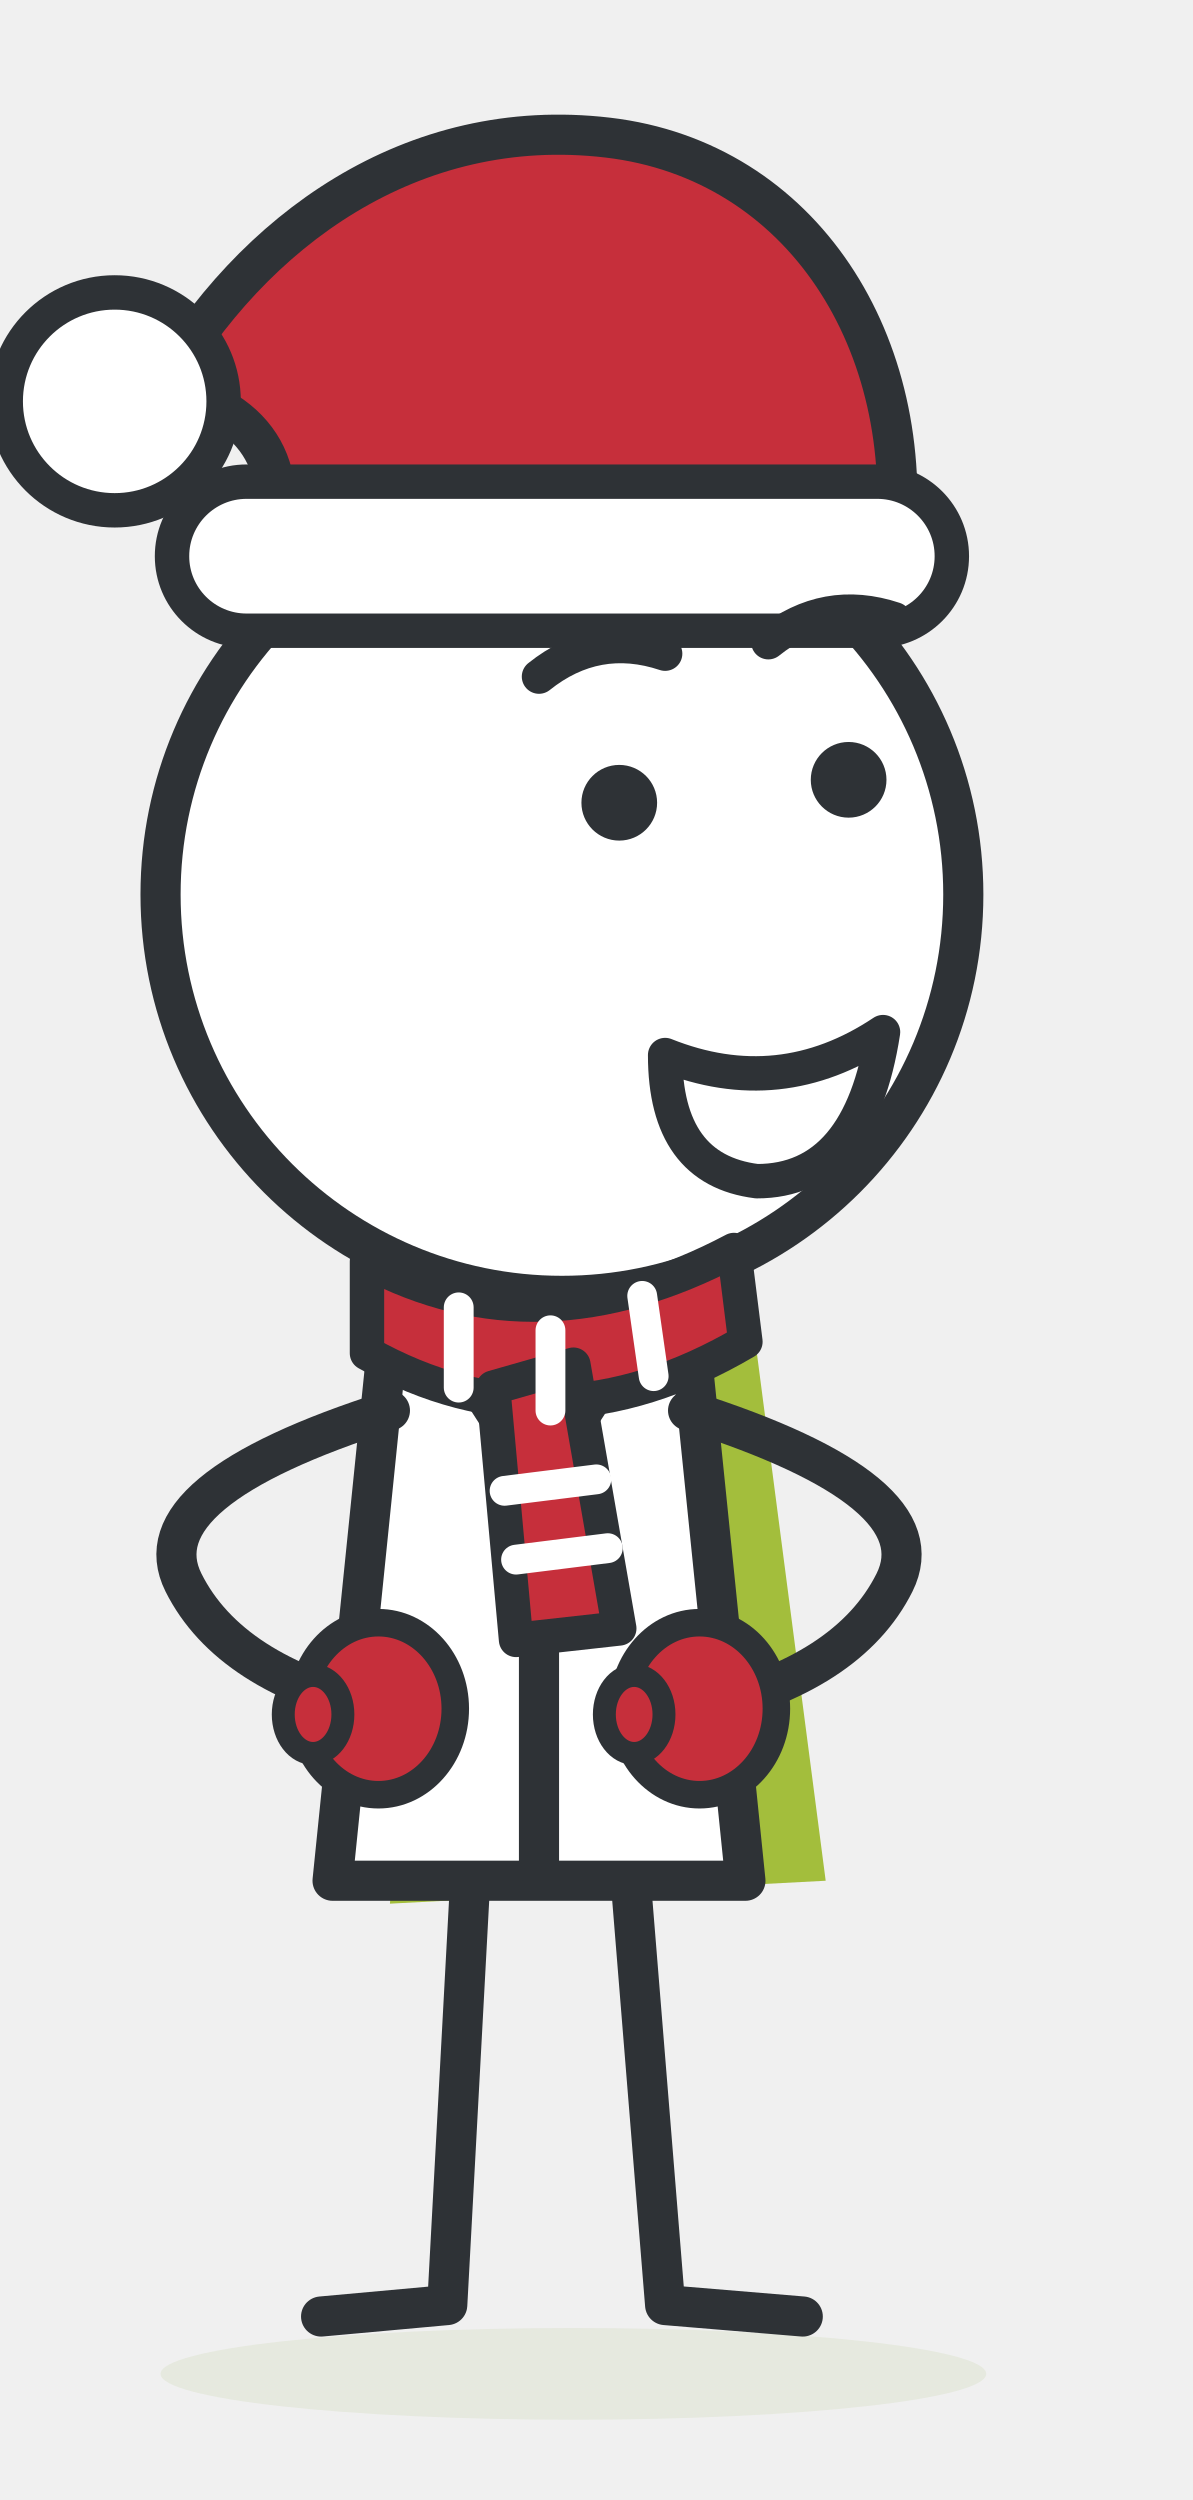
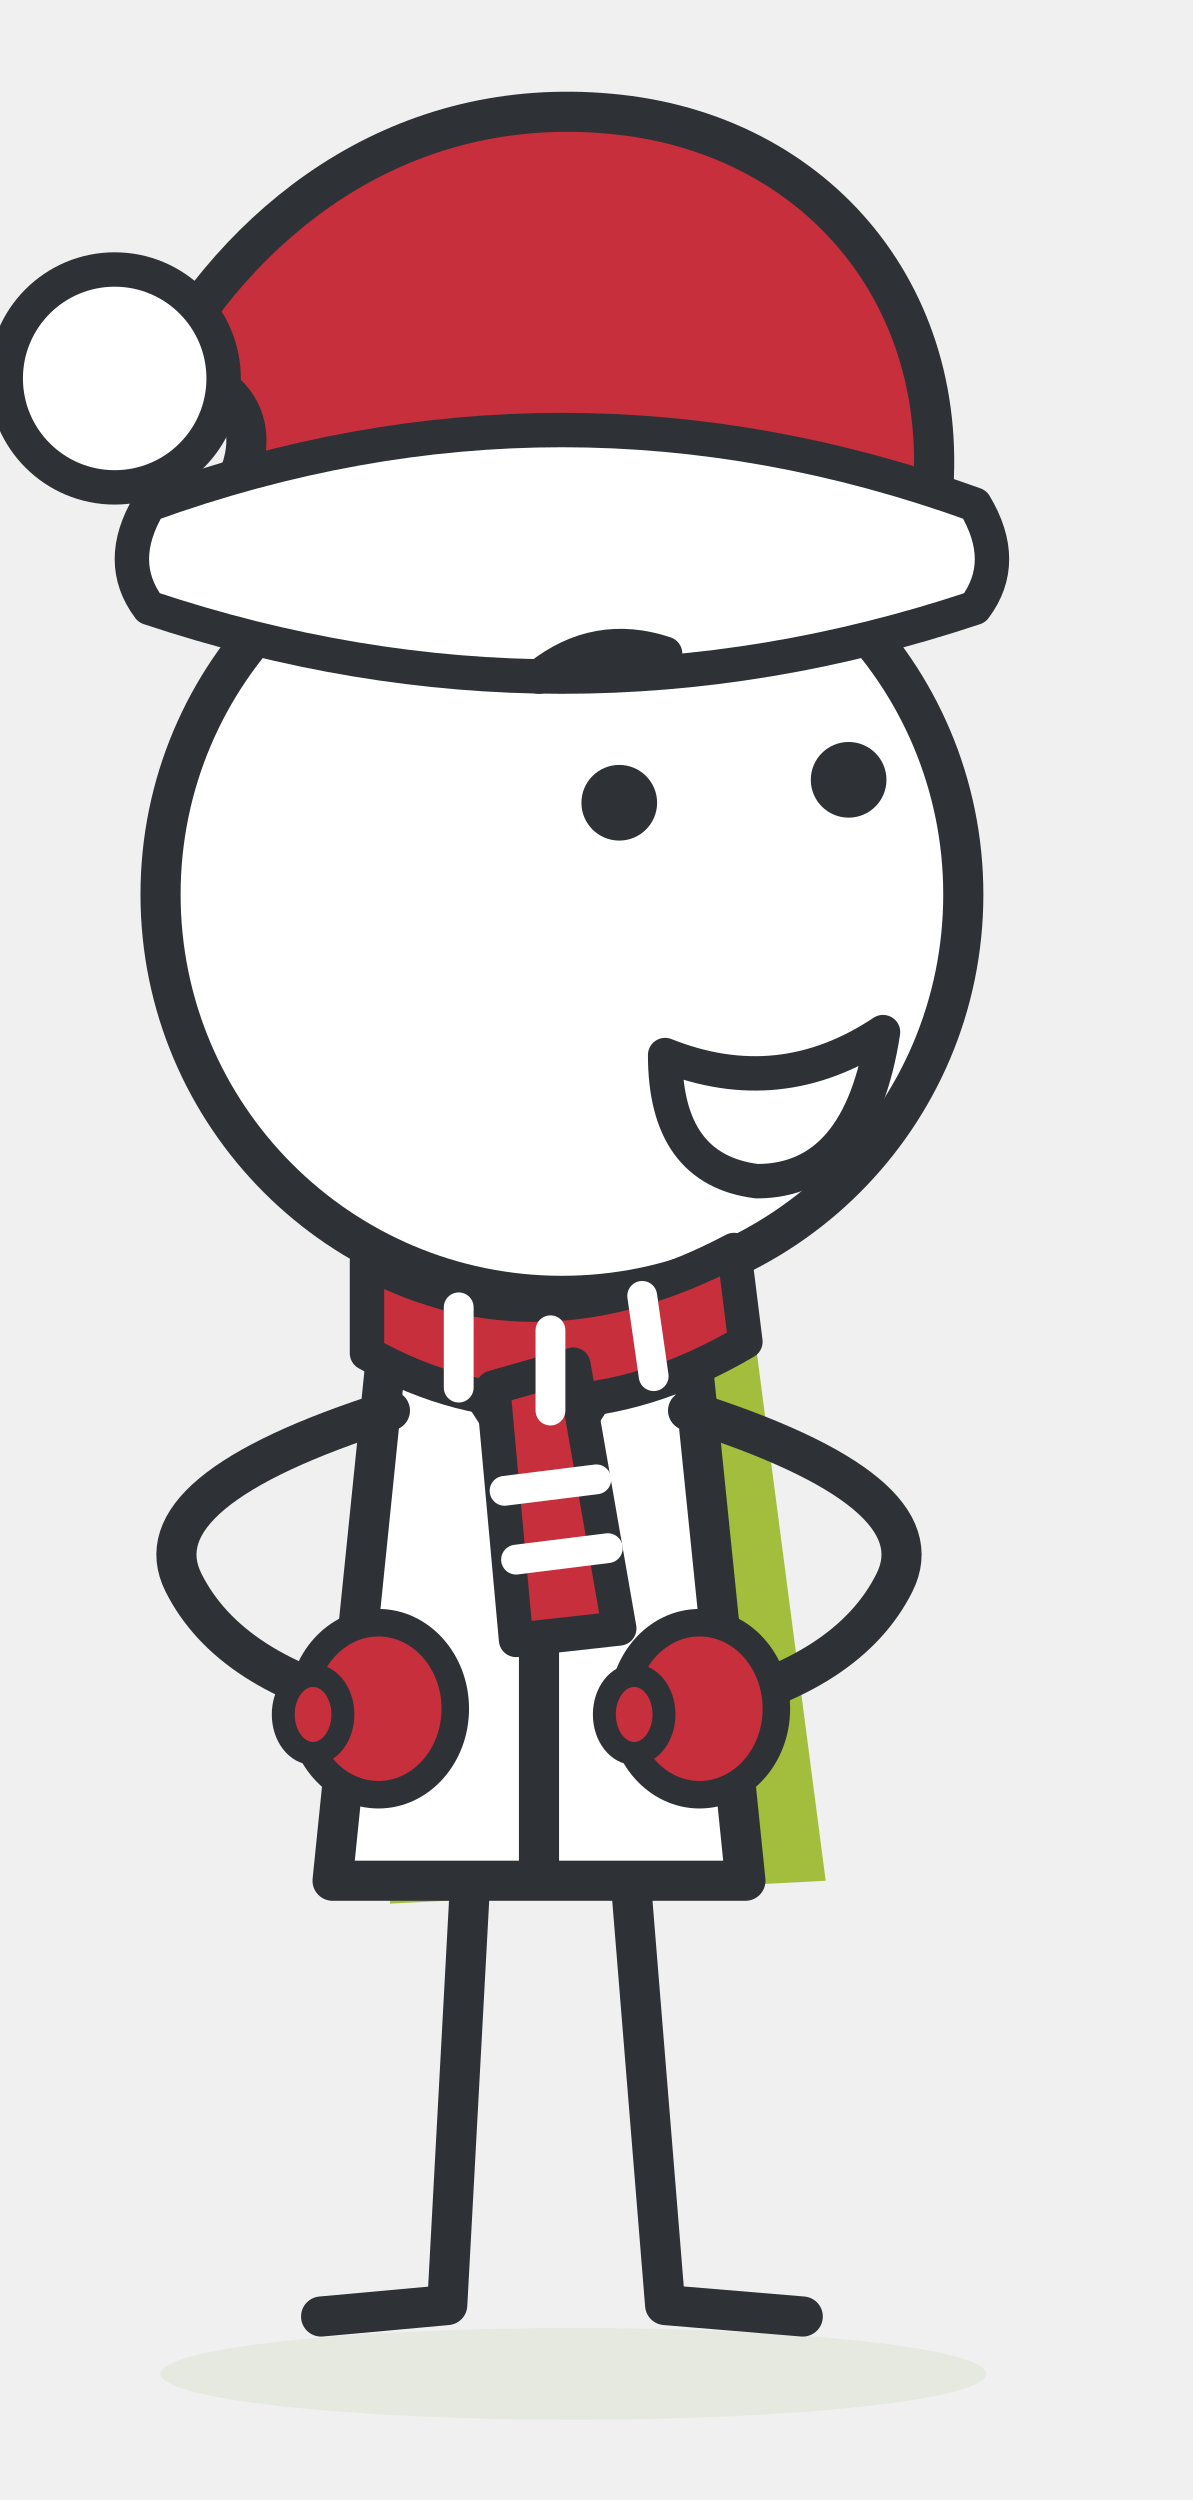
<svg xmlns="http://www.w3.org/2000/svg" aria-hidden="true" focusable="false" viewBox="46 -6 104 218" fill="none" stroke="#2E3236" stroke-width="3.5" stroke-linecap="round" stroke-linejoin="round">
  <ellipse cx="96" cy="201" rx="36" ry="4" fill="#E6E9DF" stroke="none" />
  <path d="M84 114 L112 112 L118 158 L80 160 Z" fill="#A3BE3C" stroke="none" />
  <path d="M87 158 L85 195 L74 196" />
  <path d="M101 158 L104 195 L116 196" />
  <path d="M80 109 L75 158 L111 158 L106 109" fill="#FFFFFF" />
  <path d="M84 109 L93 123 L102 109" />
  <path d="M93 123 L93 157" />
  <circle cx="95" cy="72" r="35" fill="#FFFFFF" />
  <path d="M78 104 Q93 112 110 103 L111 111 Q94 121 78 112 Z" fill="#C62F3B" stroke-width="3" />
  <path d="M96 113 L100 136 L91 137 L89 115 Z" fill="#C62F3B" stroke-width="3" />
  <path d="M86 108 L86 115 M94 110 L94 117 M102 107 L103 114 M90 124 L98 123 M91 130 L99 129" stroke="#FFFFFF" stroke-width="2.6" />
-   <path d="M124 42 C126 24 116 8 99 6 C82 4 68 14 60 28 C68 29 72 35 69 42 Z" fill="#C62F3B" />
-   <rect x="61" y="36" width="68" height="13" rx="6.5" fill="#FFFFFF" stroke-width="3" />
-   <circle cx="56" cy="29" r="9.5" fill="#FFFFFF" stroke-width="3" />
+   <path d="M127 40 C130 21 118 6 100 4 C82 2 68 12 60 26 C68 27 70 33 64 40 Z" fill="#C62F3B" />
+   <path d="M59 38 Q95 25 131 38 Q134 43 131 47 Q95 59 59 47 Q56 43 59 38 Z" fill="#FFFFFF" stroke-width="3" />
+   <circle cx="56" cy="27" r="9.5" fill="#FFFFFF" stroke-width="3" />
  <circle cx="100" cy="64" r="3.3" fill="#2E3236" stroke="none" />
  <circle cx="120" cy="62" r="3.3" fill="#2E3236" stroke="none" />
  <path d="M104 86 Q114 90 123 84 Q121 97 112 97 Q104 96 104 86 Z" fill="#FFFFFF" stroke-width="3" />
  <path d="M93 53 Q98 49 104 51" stroke-width="3" />
-   <path d="M113 50 Q118 46 124 48" stroke-width="3" />
  <path d="M80 117 Q58 124 62 132 Q66 140 79 143" />
  <path d="M106 117 Q128 124 124 132 Q120 140 107 143" />
  <ellipse cx="79" cy="143" rx="6.7" ry="7.5" fill="#C62F3B" stroke="#2E3236" stroke-width="2.4" />
  <ellipse cx="73.3" cy="143.5" rx="2.6" ry="3.4" fill="#C62F3B" stroke="#2E3236" stroke-width="2" />
  <ellipse cx="107" cy="143" rx="6.7" ry="7.5" fill="#C62F3B" stroke="#2E3236" stroke-width="2.4" />
  <ellipse cx="101.3" cy="143.5" rx="2.6" ry="3.4" fill="#C62F3B" stroke="#2E3236" stroke-width="2" />
</svg>
